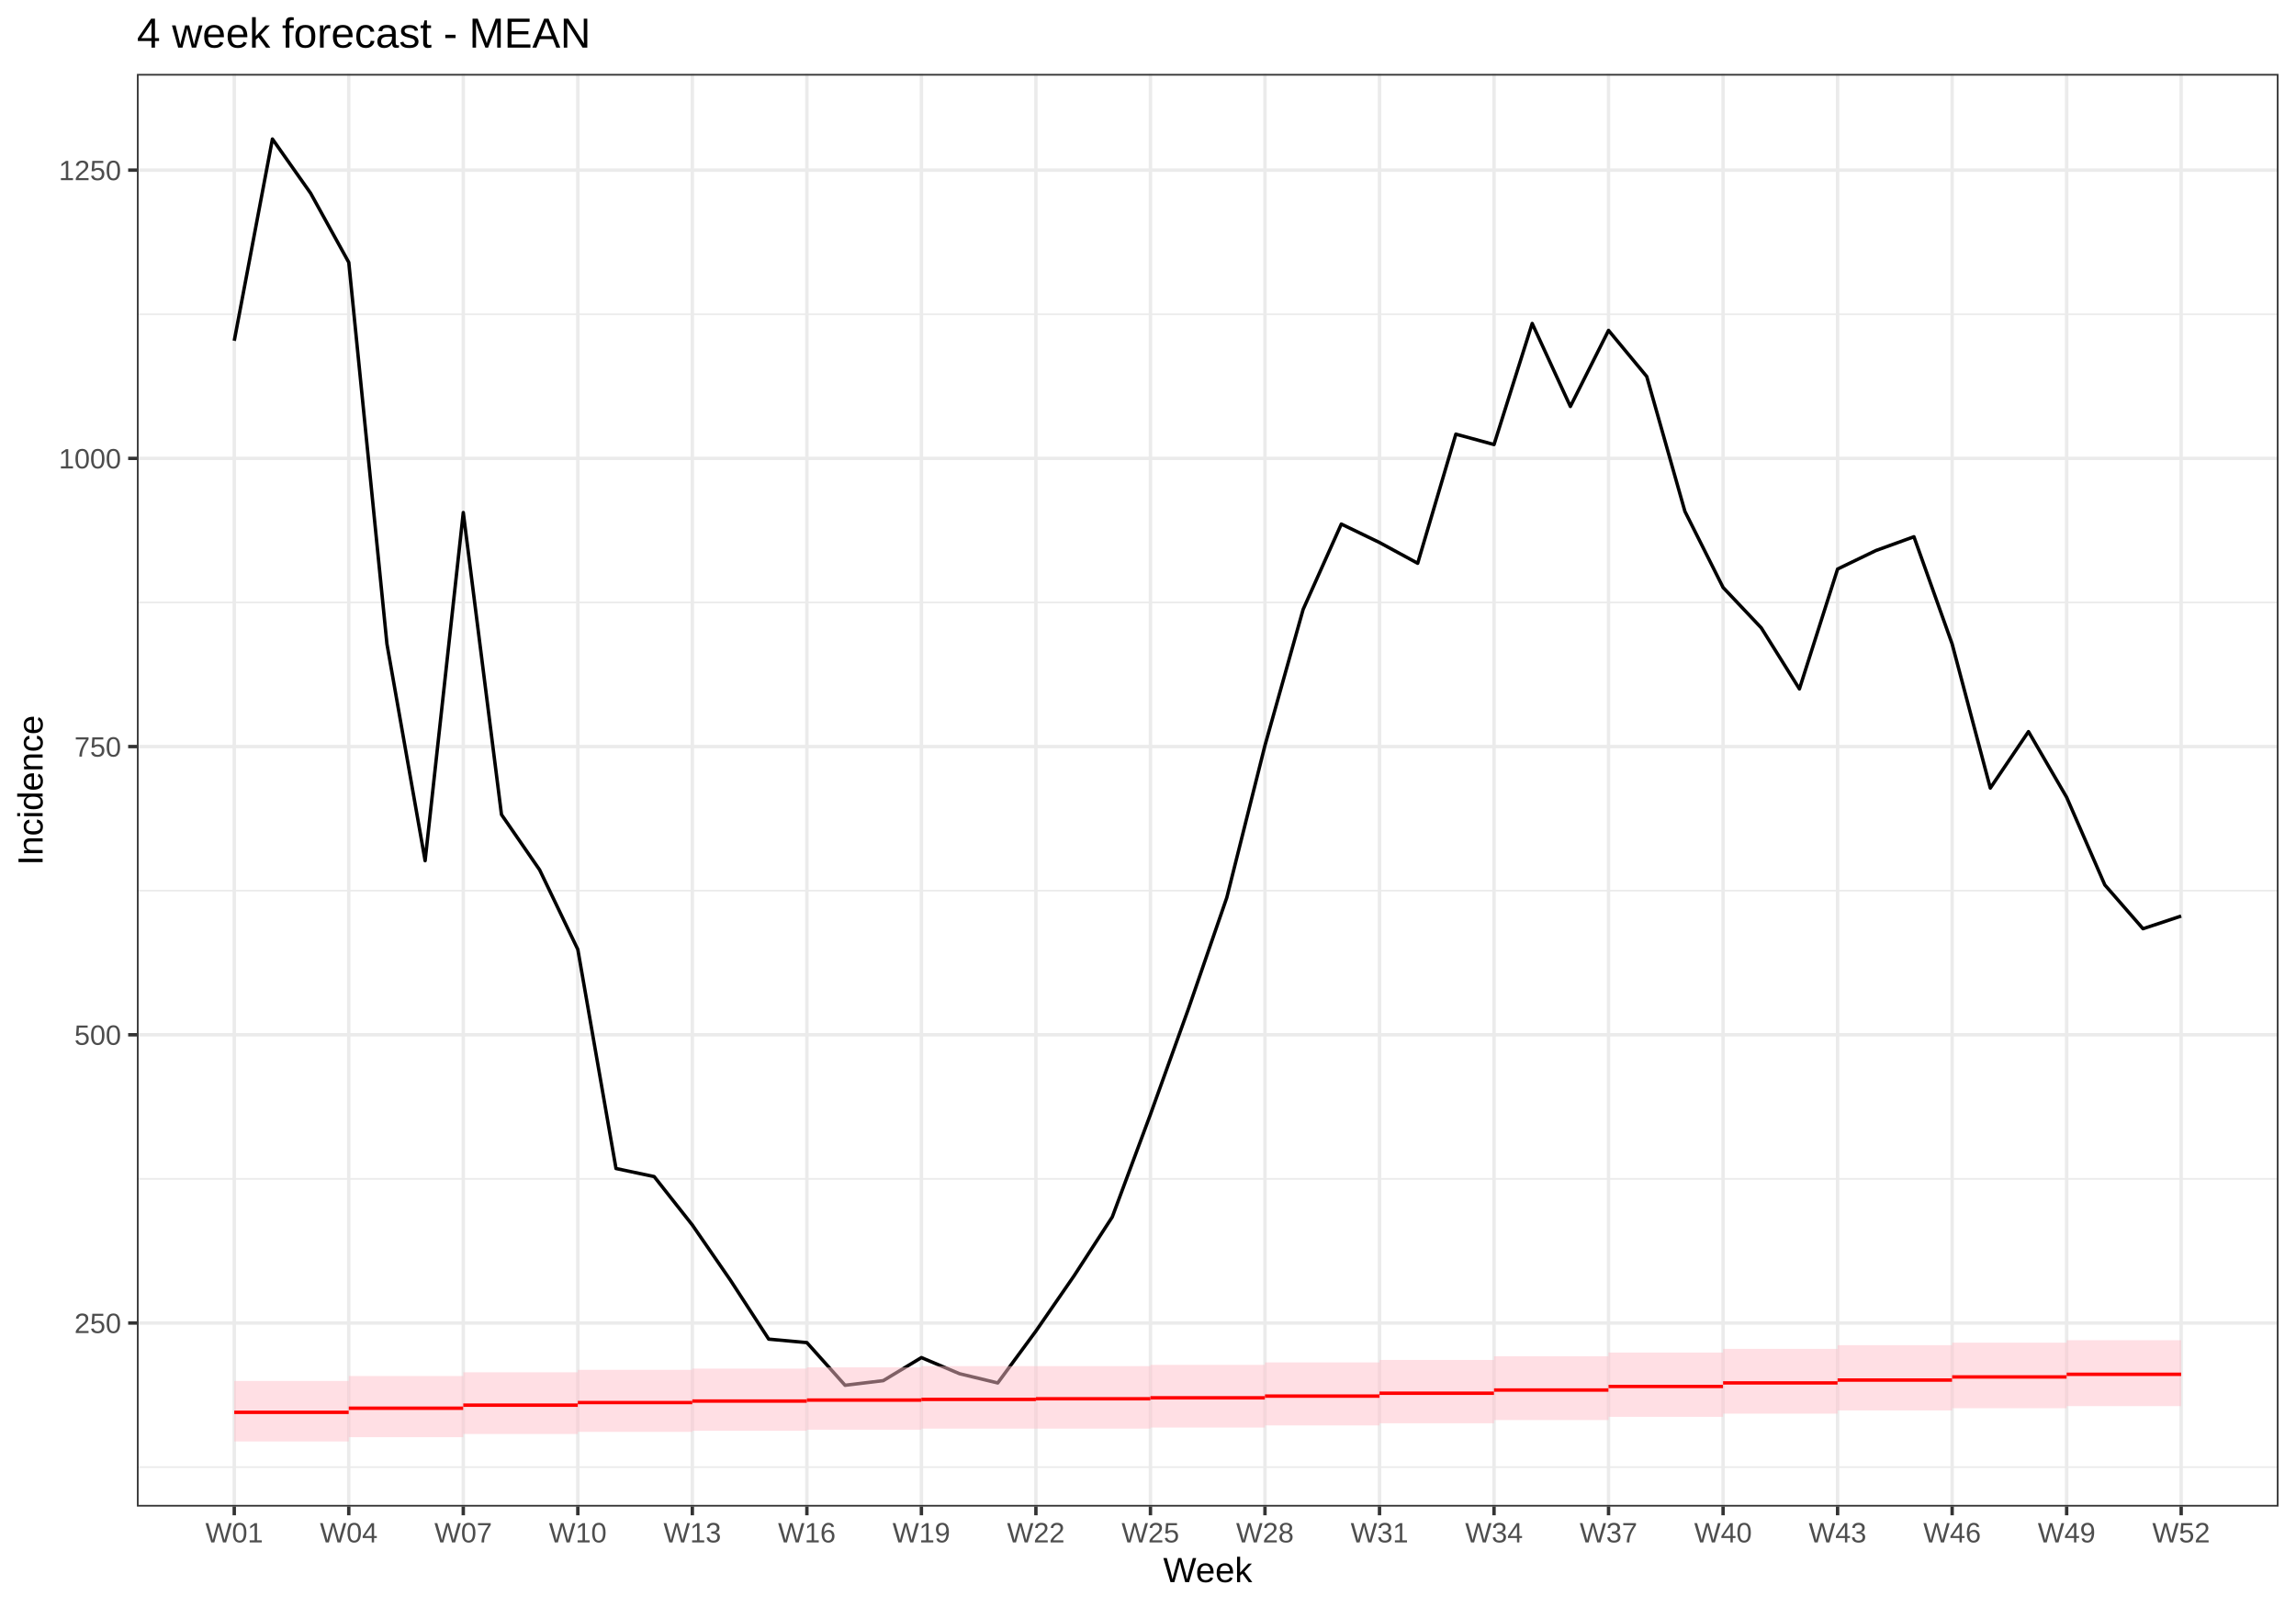
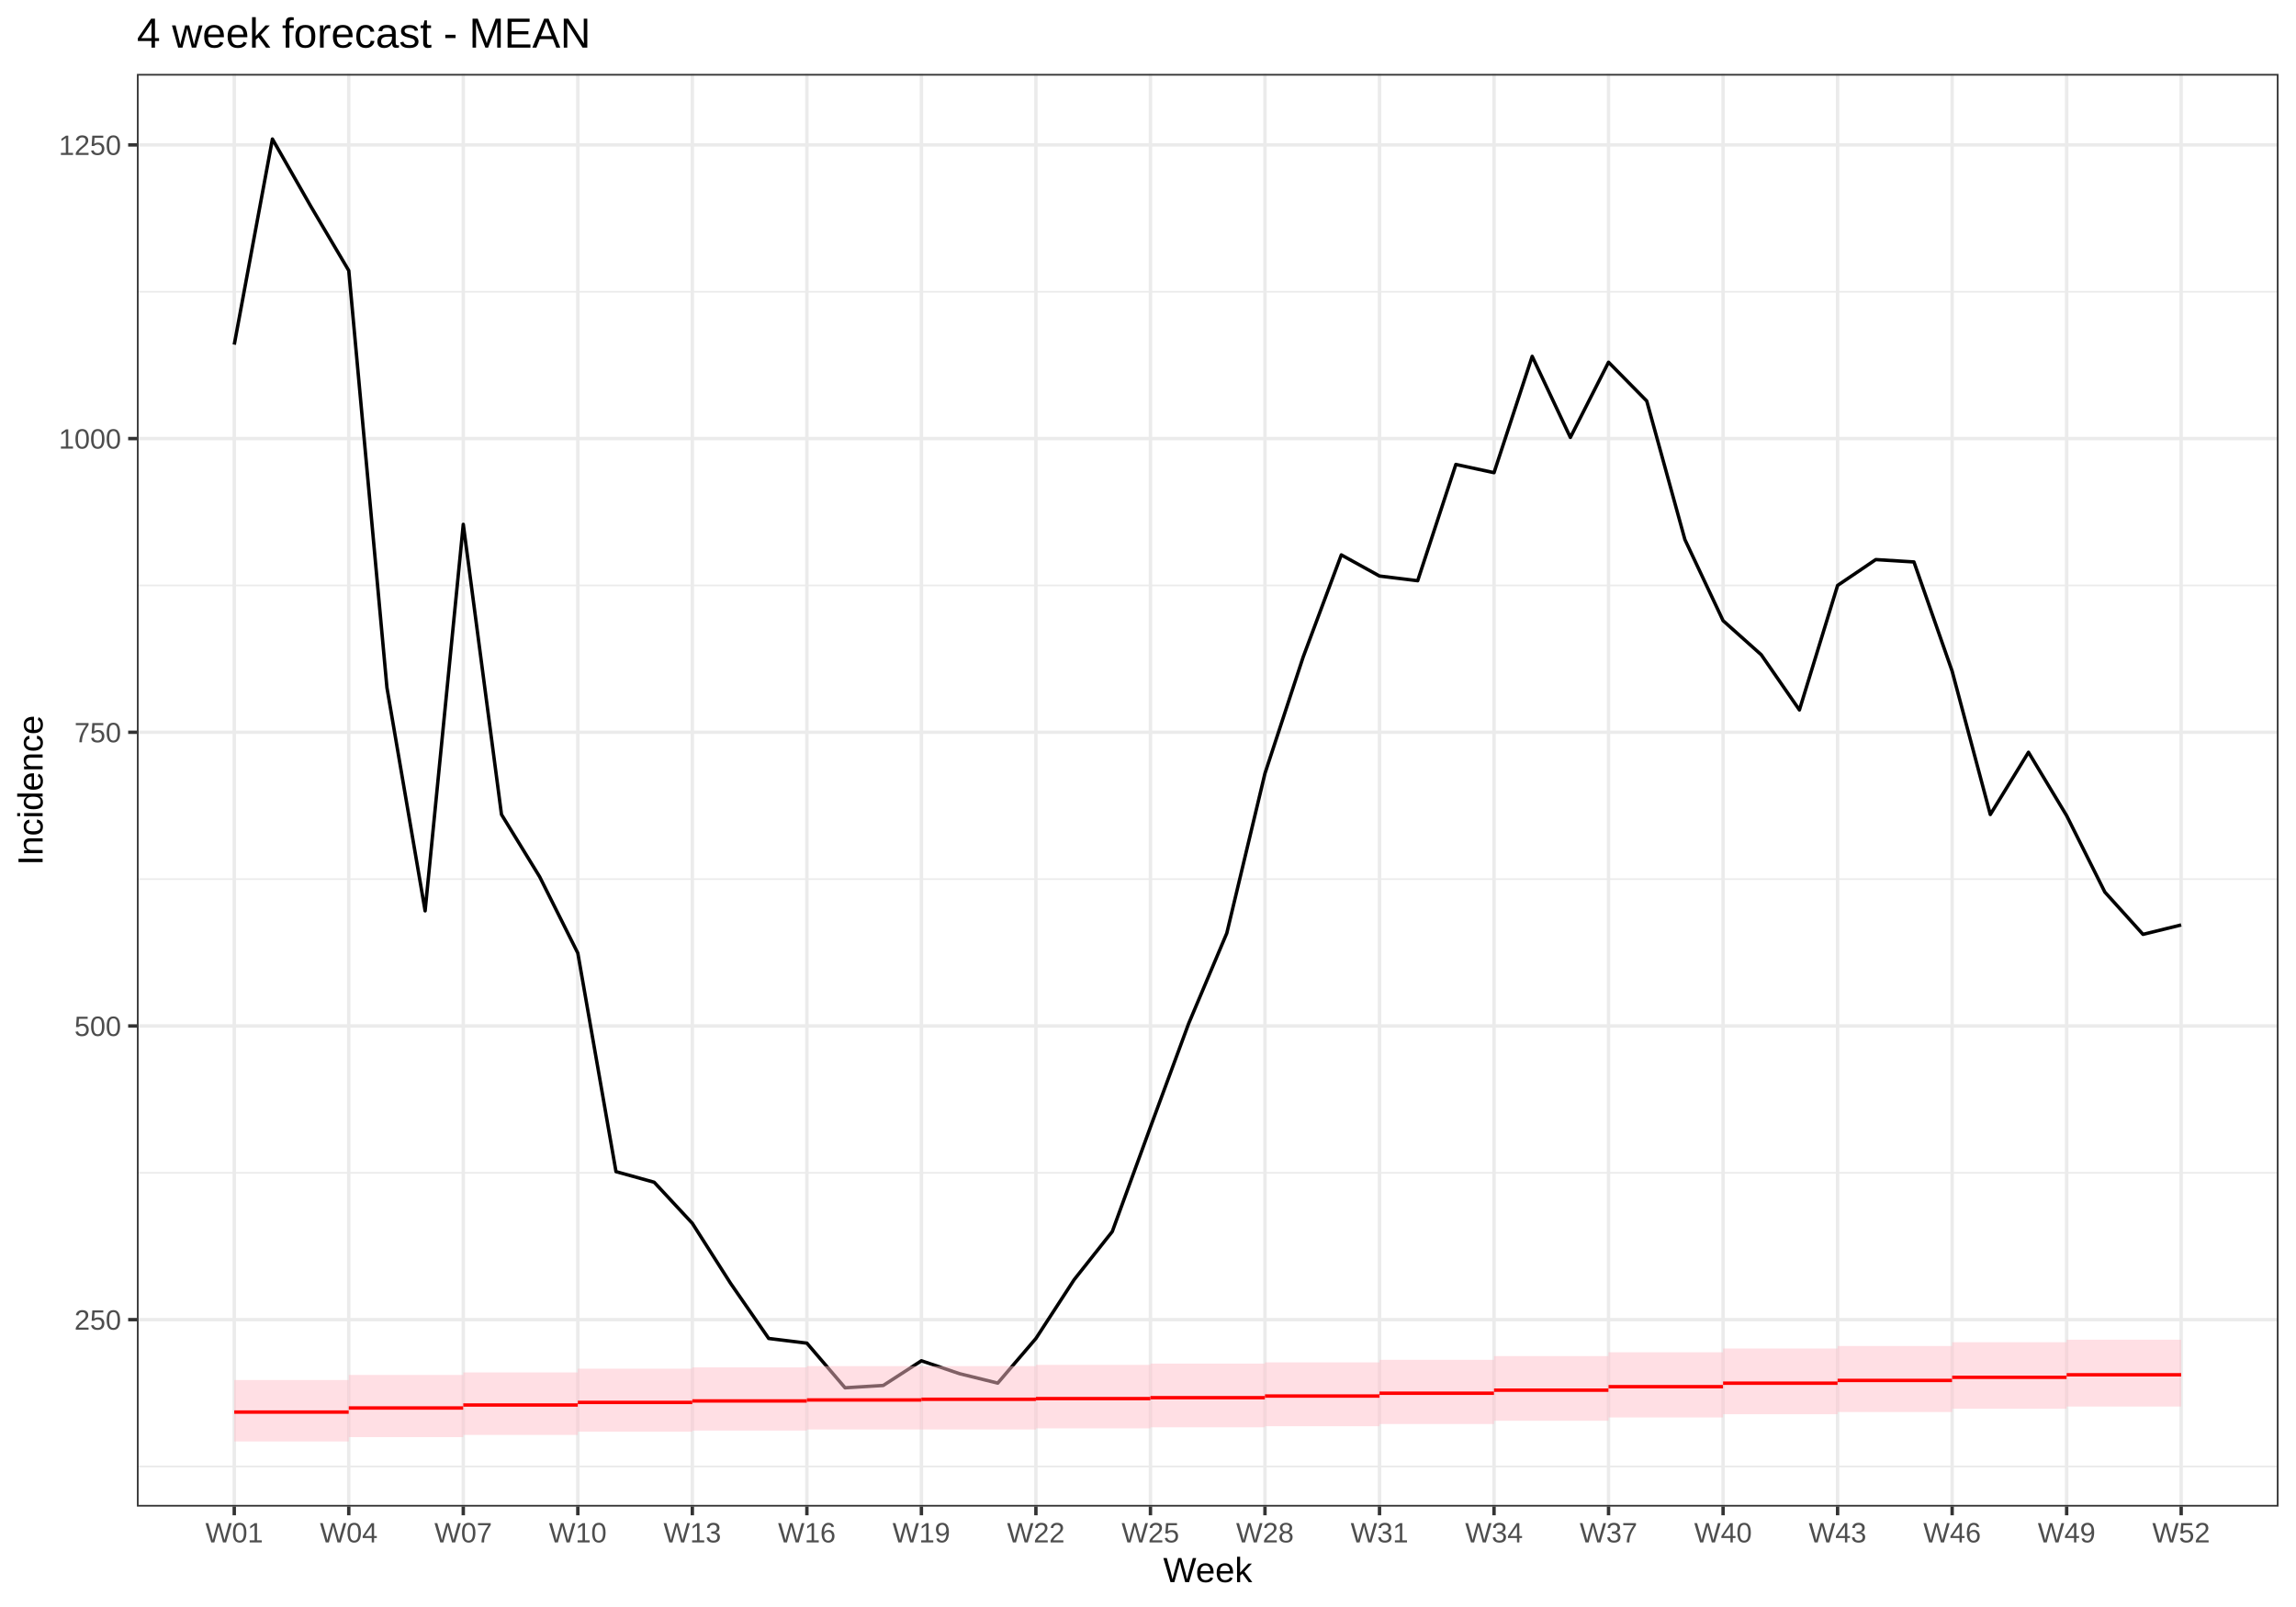
<svg xmlns="http://www.w3.org/2000/svg" class="svglite" width="720.00pt" height="504.00pt" viewBox="0 0 720.00 504.00">
  <defs>
    <style type="text/css">
    .svglite line, .svglite polyline, .svglite polygon, .svglite path, .svglite rect, .svglite circle {
      fill: none;
      stroke: #000000;
      stroke-linecap: round;
      stroke-linejoin: round;
      stroke-miterlimit: 10.00;
    }
    .svglite text {
      white-space: pre;
    }
  </style>
  </defs>
  <rect width="100%" height="100%" style="stroke: none; fill: #FFFFFF;" />
  <defs>
    <clipPath id="cpMC4wMHw3MjAuMDB8MC4wMHw1MDQuMDA=">
      <rect x="0.00" y="0.00" width="720.00" height="504.00" />
    </clipPath>
  </defs>
  <g clip-path="url(#cpMC4wMHw3MjAuMDB8MC4wMHw1MDQuMDA=)">
    <rect x="0.00" y="-0" width="720.00" height="504.00" style="stroke-width: 1.07; stroke: #FFFFFF; fill: #FFFFFF;" />
  </g>
  <defs>
    <clipPath id="cpNDIuOTN8NzE0LjUyfDIzLjE4fDQ3Mi41MA==">
      <rect x="42.93" y="23.18" width="671.59" height="449.33" />
    </clipPath>
  </defs>
  <g clip-path="url(#cpNDIuOTN8NzE0LjUyfDIzLjE4fDQ3Mi41MA==)">
    <rect x="42.93" y="23.18" width="671.59" height="449.33" style="stroke-width: 1.07; stroke: none; fill: #FFFFFF;" />
-     <polyline points="42.93,460.13 714.52,460.13 " style="stroke-width: 0.53; stroke: #EBEBEB; stroke-linecap: butt;" />
-     <polyline points="42.93,369.73 714.52,369.73 " style="stroke-width: 0.53; stroke: #EBEBEB; stroke-linecap: butt;" />
-     <polyline points="42.93,279.34 714.52,279.34 " style="stroke-width: 0.53; stroke: #EBEBEB; stroke-linecap: butt;" />
-     <polyline points="42.93,188.95 714.52,188.95 " style="stroke-width: 0.53; stroke: #EBEBEB; stroke-linecap: butt;" />
-     <polyline points="42.93,98.56 714.52,98.56 " style="stroke-width: 0.53; stroke: #EBEBEB; stroke-linecap: butt;" />
-     <polyline points="42.93,414.93 714.52,414.93 " style="stroke-width: 1.07; stroke: #EBEBEB; stroke-linecap: butt;" />
-     <polyline points="42.93,324.54 714.52,324.54 " style="stroke-width: 1.07; stroke: #EBEBEB; stroke-linecap: butt;" />
-     <polyline points="42.93,234.15 714.52,234.15 " style="stroke-width: 1.07; stroke: #EBEBEB; stroke-linecap: butt;" />
-     <polyline points="42.93,143.76 714.52,143.76 " style="stroke-width: 1.07; stroke: #EBEBEB; stroke-linecap: butt;" />
-     <polyline points="42.93,53.36 714.52,53.36 " style="stroke-width: 1.07; stroke: #EBEBEB; stroke-linecap: butt;" />
+     <polyline points="42.93,459.94 714.52,459.94 " style="stroke-width: 0.53; stroke: #EBEBEB; stroke-linecap: butt;" />
+     <polyline points="42.93,367.83 714.52,367.83 " style="stroke-width: 0.53; stroke: #EBEBEB; stroke-linecap: butt;" />
+     <polyline points="42.93,275.72 714.52,275.72 " style="stroke-width: 0.53; stroke: #EBEBEB; stroke-linecap: butt;" />
+     <polyline points="42.93,183.61 714.52,183.61 " style="stroke-width: 0.53; stroke: #EBEBEB; stroke-linecap: butt;" />
+     <polyline points="42.93,91.50 714.52,91.50 " style="stroke-width: 0.53; stroke: #EBEBEB; stroke-linecap: butt;" />
+     <polyline points="42.93,413.88 714.52,413.88 " style="stroke-width: 1.07; stroke: #EBEBEB; stroke-linecap: butt;" />
+     <polyline points="42.93,321.77 714.52,321.77 " style="stroke-width: 1.07; stroke: #EBEBEB; stroke-linecap: butt;" />
+     <polyline points="42.93,229.66 714.52,229.66 " style="stroke-width: 1.07; stroke: #EBEBEB; stroke-linecap: butt;" />
+     <polyline points="42.93,137.55 714.52,137.55 " style="stroke-width: 1.07; stroke: #EBEBEB; stroke-linecap: butt;" />
+     <polyline points="42.93,45.44 714.52,45.44 " style="stroke-width: 1.07; stroke: #EBEBEB; stroke-linecap: butt;" />
    <polyline points="73.46,472.50 73.46,23.18 " style="stroke-width: 1.07; stroke: #EBEBEB; stroke-linecap: butt;" />
    <polyline points="109.37,472.50 109.37,23.18 " style="stroke-width: 1.07; stroke: #EBEBEB; stroke-linecap: butt;" />
    <polyline points="145.28,472.50 145.28,23.18 " style="stroke-width: 1.07; stroke: #EBEBEB; stroke-linecap: butt;" />
    <polyline points="181.20,472.50 181.20,23.18 " style="stroke-width: 1.07; stroke: #EBEBEB; stroke-linecap: butt;" />
    <polyline points="217.11,472.50 217.11,23.18 " style="stroke-width: 1.07; stroke: #EBEBEB; stroke-linecap: butt;" />
    <polyline points="253.03,472.50 253.03,23.18 " style="stroke-width: 1.07; stroke: #EBEBEB; stroke-linecap: butt;" />
    <polyline points="288.94,472.50 288.94,23.18 " style="stroke-width: 1.07; stroke: #EBEBEB; stroke-linecap: butt;" />
    <polyline points="324.85,472.50 324.85,23.18 " style="stroke-width: 1.07; stroke: #EBEBEB; stroke-linecap: butt;" />
    <polyline points="360.77,472.50 360.77,23.18 " style="stroke-width: 1.07; stroke: #EBEBEB; stroke-linecap: butt;" />
    <polyline points="396.68,472.50 396.68,23.18 " style="stroke-width: 1.07; stroke: #EBEBEB; stroke-linecap: butt;" />
    <polyline points="432.60,472.50 432.60,23.18 " style="stroke-width: 1.07; stroke: #EBEBEB; stroke-linecap: butt;" />
    <polyline points="468.51,472.50 468.51,23.18 " style="stroke-width: 1.07; stroke: #EBEBEB; stroke-linecap: butt;" />
    <polyline points="504.42,472.50 504.42,23.18 " style="stroke-width: 1.07; stroke: #EBEBEB; stroke-linecap: butt;" />
    <polyline points="540.34,472.50 540.34,23.18 " style="stroke-width: 1.07; stroke: #EBEBEB; stroke-linecap: butt;" />
    <polyline points="576.25,472.50 576.25,23.18 " style="stroke-width: 1.07; stroke: #EBEBEB; stroke-linecap: butt;" />
    <polyline points="612.17,472.50 612.17,23.18 " style="stroke-width: 1.07; stroke: #EBEBEB; stroke-linecap: butt;" />
    <polyline points="648.08,472.50 648.08,23.18 " style="stroke-width: 1.07; stroke: #EBEBEB; stroke-linecap: butt;" />
    <polyline points="683.99,472.50 683.99,23.18 " style="stroke-width: 1.07; stroke: #EBEBEB; stroke-linecap: butt;" />
-     <polyline points="73.46,106.88 85.43,43.60 97.40,60.59 109.37,82.29 121.34,201.97 133.31,269.94 145.28,160.75 157.26,255.48 169.23,272.83 181.20,297.78 193.17,366.48 205.14,369.01 217.11,384.20 229.08,401.55 241.06,419.99 253.03,421.08 265.00,434.46 276.97,433.01 288.94,425.78 300.91,430.84 312.88,433.73 324.85,417.46 336.83,400.11 348.80,381.67 360.77,349.49 372.74,316.22 384.71,281.51 396.68,233.79 408.65,191.12 420.62,164.36 432.60,170.15 444.57,176.66 456.54,136.16 468.51,139.42 480.48,101.45 492.45,127.48 504.42,103.62 516.40,118.08 528.37,160.39 540.34,184.25 552.31,196.91 564.28,216.07 576.25,178.47 588.22,172.68 600.19,168.34 612.17,201.97 624.14,247.16 636.11,229.45 648.08,250.06 660.05,277.54 672.02,291.27 683.99,287.30 " style="stroke-width: 1.07; stroke-linecap: butt;" />
-     <polygon points="73.46,433.11 85.43,433.11 97.40,433.11 109.37,433.11 109.37,452.08 97.40,452.08 85.43,452.08 73.46,452.08 " style="stroke-width: 0.00; stroke: none; stroke-linecap: butt; fill: #FFC0CB; fill-opacity: 0.50;" />
-     <polyline points="73.46,433.11 85.43,433.11 97.40,433.11 109.37,433.11 " style="stroke-width: 1.07; stroke: none; stroke-linecap: butt;" />
+     <polyline points="73.46,108.08 85.43,43.60 97.40,64.60 109.37,84.87 121.34,215.66 133.31,285.67 145.28,164.45 157.26,255.45 169.23,274.98 181.20,298.93 193.17,367.46 205.14,370.78 217.11,383.67 229.08,402.46 241.06,419.78 253.03,421.25 265.00,435.25 276.97,434.52 288.94,426.78 300.91,430.83 312.88,433.78 324.85,419.78 336.83,401.36 348.80,386.25 360.77,353.46 372.74,321.04 384.71,292.67 396.68,242.56 408.65,206.08 420.62,174.03 432.60,180.66 444.57,182.13 456.54,145.66 468.51,148.24 480.48,111.76 492.45,137.19 504.42,113.60 516.40,125.76 528.37,169.24 540.34,194.66 552.31,205.35 564.28,222.66 576.25,183.61 588.22,175.50 600.19,176.24 612.17,210.50 624.14,255.45 636.11,235.93 648.08,255.82 660.05,279.77 672.02,293.04 683.99,290.09 " style="stroke-width: 1.07; stroke-linecap: butt;" />
+     <polygon points="73.46,432.81 85.43,432.81 97.40,432.81 109.37,432.81 109.37,452.08 97.40,452.08 85.43,452.08 73.46,452.08 " style="stroke-width: 0.00; stroke: none; stroke-linecap: butt; fill: #FFC0CB; fill-opacity: 0.50;" />
+     <polyline points="73.46,432.81 85.43,432.81 97.40,432.81 109.37,432.81 " style="stroke-width: 1.07; stroke: none; stroke-linecap: butt;" />
    <polyline points="109.37,452.08 97.40,452.08 85.43,452.08 73.46,452.08 " style="stroke-width: 1.07; stroke: none; stroke-linecap: butt;" />
-     <polyline points="73.46,442.95 85.43,442.95 97.40,442.95 109.37,442.95 " style="stroke-width: 1.07; stroke: #FF0000; stroke-linecap: butt;" />
-     <polygon points="109.37,431.56 121.34,431.56 133.31,431.56 145.28,431.56 145.28,450.74 133.31,450.74 121.34,450.74 109.37,450.74 " style="stroke-width: 0.00; stroke: none; stroke-linecap: butt; fill: #FFC0CB; fill-opacity: 0.50;" />
-     <polyline points="109.37,431.56 121.34,431.56 133.31,431.56 145.28,431.56 " style="stroke-width: 1.07; stroke: none; stroke-linecap: butt;" />
-     <polyline points="145.28,450.74 133.31,450.74 121.34,450.74 109.37,450.74 " style="stroke-width: 1.07; stroke: none; stroke-linecap: butt;" />
-     <polyline points="109.37,441.65 121.34,441.65 133.31,441.65 145.28,441.65 " style="stroke-width: 1.07; stroke: #FF0000; stroke-linecap: butt;" />
-     <polygon points="145.28,430.39 157.26,430.39 169.23,430.39 181.20,430.39 181.20,449.74 169.23,449.74 157.26,449.74 145.28,449.74 " style="stroke-width: 0.00; stroke: none; stroke-linecap: butt; fill: #FFC0CB; fill-opacity: 0.50;" />
-     <polyline points="145.28,430.39 157.26,430.39 169.23,430.39 181.20,430.39 " style="stroke-width: 1.07; stroke: none; stroke-linecap: butt;" />
-     <polyline points="181.20,449.74 169.23,449.74 157.26,449.74 145.28,449.74 " style="stroke-width: 1.07; stroke: none; stroke-linecap: butt;" />
-     <polyline points="145.28,440.70 157.26,440.70 169.23,440.70 181.20,440.70 " style="stroke-width: 1.07; stroke: #FF0000; stroke-linecap: butt;" />
-     <polygon points="181.20,429.62 193.17,429.62 205.14,429.62 217.11,429.62 217.11,449.07 205.14,449.07 193.17,449.07 181.20,449.07 " style="stroke-width: 0.00; stroke: none; stroke-linecap: butt; fill: #FFC0CB; fill-opacity: 0.50;" />
-     <polyline points="181.20,429.62 193.17,429.62 205.14,429.62 217.11,429.62 " style="stroke-width: 1.07; stroke: none; stroke-linecap: butt;" />
-     <polyline points="217.11,449.07 205.14,449.07 193.17,449.07 181.20,449.07 " style="stroke-width: 1.07; stroke: none; stroke-linecap: butt;" />
-     <polyline points="181.20,439.88 193.17,439.88 205.14,439.88 217.11,439.88 " style="stroke-width: 1.07; stroke: #FF0000; stroke-linecap: butt;" />
-     <polygon points="217.11,429.23 229.08,429.23 241.06,429.23 253.03,429.23 253.03,448.73 241.06,448.73 229.08,448.73 217.11,448.73 " style="stroke-width: 0.00; stroke: none; stroke-linecap: butt; fill: #FFC0CB; fill-opacity: 0.50;" />
-     <polyline points="217.11,429.23 229.08,429.23 241.06,429.23 253.03,429.23 " style="stroke-width: 1.07; stroke: none; stroke-linecap: butt;" />
-     <polyline points="253.03,448.73 241.06,448.73 229.08,448.73 217.11,448.73 " style="stroke-width: 1.07; stroke: none; stroke-linecap: butt;" />
-     <polyline points="217.11,439.41 229.08,439.41 241.06,439.41 253.03,439.41 " style="stroke-width: 1.07; stroke: #FF0000; stroke-linecap: butt;" />
-     <polygon points="253.03,428.84 265.00,428.84 276.97,428.84 288.94,428.84 288.94,448.40 276.97,448.40 265.00,448.40 253.03,448.40 " style="stroke-width: 0.00; stroke: none; stroke-linecap: butt; fill: #FFC0CB; fill-opacity: 0.50;" />
-     <polyline points="253.03,428.84 265.00,428.84 276.97,428.84 288.94,428.84 " style="stroke-width: 1.07; stroke: none; stroke-linecap: butt;" />
-     <polyline points="288.94,448.40 276.97,448.40 265.00,448.40 253.03,448.40 " style="stroke-width: 1.07; stroke: none; stroke-linecap: butt;" />
-     <polyline points="253.03,439.11 265.00,439.11 276.97,439.11 288.94,439.11 " style="stroke-width: 1.07; stroke: #FF0000; stroke-linecap: butt;" />
-     <polygon points="288.94,428.46 300.91,428.46 312.88,428.46 324.85,428.46 324.85,448.06 312.88,448.06 300.91,448.06 288.94,448.06 " style="stroke-width: 0.00; stroke: none; stroke-linecap: butt; fill: #FFC0CB; fill-opacity: 0.50;" />
+     <polyline points="73.46,442.87 85.43,442.87 97.40,442.87 109.37,442.87 " style="stroke-width: 1.07; stroke: #FF0000; stroke-linecap: butt;" />
+     <polygon points="109.37,431.22 121.34,431.22 133.31,431.22 145.28,431.22 145.28,450.72 133.31,450.72 121.34,450.72 109.37,450.72 " style="stroke-width: 0.00; stroke: none; stroke-linecap: butt; fill: #FFC0CB; fill-opacity: 0.50;" />
+     <polyline points="109.37,431.22 121.34,431.22 133.31,431.22 145.28,431.22 " style="stroke-width: 1.07; stroke: none; stroke-linecap: butt;" />
+     <polyline points="145.28,450.72 133.31,450.72 121.34,450.72 109.37,450.72 " style="stroke-width: 1.07; stroke: none; stroke-linecap: butt;" />
+     <polyline points="109.37,441.58 121.34,441.58 133.31,441.58 145.28,441.58 " style="stroke-width: 1.07; stroke: #FF0000; stroke-linecap: butt;" />
+     <polygon points="145.28,430.43 157.26,430.43 169.23,430.43 181.20,430.43 181.20,450.03 169.23,450.03 157.26,450.03 145.28,450.03 " style="stroke-width: 0.00; stroke: none; stroke-linecap: butt; fill: #FFC0CB; fill-opacity: 0.50;" />
+     <polyline points="145.28,430.43 157.26,430.43 169.23,430.43 181.20,430.43 " style="stroke-width: 1.07; stroke: none; stroke-linecap: butt;" />
+     <polyline points="181.20,450.03 169.23,450.03 157.26,450.03 145.28,450.03 " style="stroke-width: 1.07; stroke: none; stroke-linecap: butt;" />
+     <polyline points="145.28,440.65 157.26,440.65 169.23,440.65 181.20,440.65 " style="stroke-width: 1.07; stroke: #FF0000; stroke-linecap: butt;" />
+     <polygon points="181.20,429.25 193.17,429.25 205.14,429.25 217.11,429.25 217.11,449.01 205.14,449.01 193.17,449.01 181.20,449.01 " style="stroke-width: 0.00; stroke: none; stroke-linecap: butt; fill: #FFC0CB; fill-opacity: 0.50;" />
+     <polyline points="181.20,429.25 193.17,429.25 205.14,429.25 217.11,429.25 " style="stroke-width: 1.07; stroke: none; stroke-linecap: butt;" />
+     <polyline points="217.11,449.01 205.14,449.01 193.17,449.01 181.20,449.01 " style="stroke-width: 1.07; stroke: none; stroke-linecap: butt;" />
+     <polyline points="181.20,439.84 193.17,439.84 205.14,439.84 217.11,439.84 " style="stroke-width: 1.07; stroke: #FF0000; stroke-linecap: butt;" />
+     <polygon points="217.11,428.85 229.08,428.85 241.06,428.85 253.03,428.85 253.03,448.67 241.06,448.67 229.08,448.67 217.11,448.67 " style="stroke-width: 0.00; stroke: none; stroke-linecap: butt; fill: #FFC0CB; fill-opacity: 0.50;" />
+     <polyline points="217.11,428.85 229.08,428.85 241.06,428.85 253.03,428.85 " style="stroke-width: 1.07; stroke: none; stroke-linecap: butt;" />
+     <polyline points="253.03,448.67 241.06,448.67 229.08,448.67 217.11,448.67 " style="stroke-width: 1.07; stroke: none; stroke-linecap: butt;" />
+     <polyline points="217.11,439.37 229.08,439.37 241.06,439.37 253.03,439.37 " style="stroke-width: 1.07; stroke: #FF0000; stroke-linecap: butt;" />
+     <polygon points="253.03,428.46 265.00,428.46 276.97,428.46 288.94,428.46 288.94,448.33 276.97,448.33 265.00,448.33 253.03,448.33 " style="stroke-width: 0.00; stroke: none; stroke-linecap: butt; fill: #FFC0CB; fill-opacity: 0.50;" />
+     <polyline points="253.03,428.46 265.00,428.46 276.97,428.46 288.94,428.46 " style="stroke-width: 1.07; stroke: none; stroke-linecap: butt;" />
+     <polyline points="288.94,448.33 276.97,448.33 265.00,448.33 253.03,448.33 " style="stroke-width: 1.07; stroke: none; stroke-linecap: butt;" />
+     <polyline points="253.03,439.07 265.00,439.07 276.97,439.07 288.94,439.07 " style="stroke-width: 1.07; stroke: #FF0000; stroke-linecap: butt;" />
+     <polygon points="288.94,428.46 300.91,428.46 312.88,428.46 324.85,428.46 324.85,448.33 312.88,448.33 300.91,448.33 288.94,448.33 " style="stroke-width: 0.00; stroke: none; stroke-linecap: butt; fill: #FFC0CB; fill-opacity: 0.50;" />
    <polyline points="288.94,428.46 300.91,428.46 312.88,428.46 324.85,428.46 " style="stroke-width: 1.07; stroke: none; stroke-linecap: butt;" />
-     <polyline points="324.85,448.06 312.88,448.06 300.91,448.06 288.94,448.06 " style="stroke-width: 1.07; stroke: none; stroke-linecap: butt;" />
-     <polyline points="288.94,438.90 300.91,438.90 312.88,438.90 324.85,438.90 " style="stroke-width: 1.07; stroke: #FF0000; stroke-linecap: butt;" />
-     <polygon points="324.85,428.46 336.83,428.46 348.80,428.46 360.77,428.46 360.77,448.06 348.80,448.06 336.83,448.06 324.85,448.06 " style="stroke-width: 0.00; stroke: none; stroke-linecap: butt; fill: #FFC0CB; fill-opacity: 0.50;" />
-     <polyline points="324.85,428.46 336.83,428.46 348.80,428.46 360.77,428.46 " style="stroke-width: 1.07; stroke: none; stroke-linecap: butt;" />
-     <polyline points="360.77,448.06 348.80,448.06 336.83,448.06 324.85,448.06 " style="stroke-width: 1.07; stroke: none; stroke-linecap: butt;" />
-     <polyline points="324.85,438.69 336.83,438.69 348.80,438.69 360.77,438.69 " style="stroke-width: 1.07; stroke: #FF0000; stroke-linecap: butt;" />
-     <polygon points="360.77,428.07 372.74,428.07 384.71,428.07 396.68,428.07 396.68,447.72 384.71,447.72 372.74,447.72 360.77,447.72 " style="stroke-width: 0.00; stroke: none; stroke-linecap: butt; fill: #FFC0CB; fill-opacity: 0.50;" />
-     <polyline points="360.77,428.07 372.74,428.07 384.71,428.07 396.68,428.07 " style="stroke-width: 1.07; stroke: none; stroke-linecap: butt;" />
-     <polyline points="396.68,447.72 384.71,447.72 372.74,447.72 360.77,447.72 " style="stroke-width: 1.07; stroke: none; stroke-linecap: butt;" />
-     <polyline points="360.77,438.39 372.74,438.39 384.71,438.39 396.68,438.39 " style="stroke-width: 1.07; stroke: #FF0000; stroke-linecap: butt;" />
-     <polygon points="396.68,427.29 408.65,427.29 420.62,427.29 432.60,427.29 432.60,447.05 420.62,447.05 408.65,447.05 396.68,447.05 " style="stroke-width: 0.00; stroke: none; stroke-linecap: butt; fill: #FFC0CB; fill-opacity: 0.50;" />
-     <polyline points="396.68,427.29 408.65,427.29 420.62,427.29 432.60,427.29 " style="stroke-width: 1.07; stroke: none; stroke-linecap: butt;" />
-     <polyline points="432.60,447.05 420.62,447.05 408.65,447.05 396.68,447.05 " style="stroke-width: 1.07; stroke: none; stroke-linecap: butt;" />
-     <polyline points="396.68,437.85 408.65,437.85 420.62,437.85 432.60,437.85 " style="stroke-width: 1.07; stroke: #FF0000; stroke-linecap: butt;" />
-     <polygon points="432.60,426.52 444.57,426.52 456.54,426.52 468.51,426.52 468.51,446.38 456.54,446.38 444.57,446.38 432.60,446.38 " style="stroke-width: 0.00; stroke: none; stroke-linecap: butt; fill: #FFC0CB; fill-opacity: 0.50;" />
-     <polyline points="432.60,426.52 444.57,426.52 456.54,426.52 468.51,426.52 " style="stroke-width: 1.07; stroke: none; stroke-linecap: butt;" />
-     <polyline points="468.51,446.38 456.54,446.38 444.57,446.38 432.60,446.38 " style="stroke-width: 1.07; stroke: none; stroke-linecap: butt;" />
-     <polyline points="432.60,436.95 444.57,436.95 456.54,436.95 468.51,436.95 " style="stroke-width: 1.07; stroke: #FF0000; stroke-linecap: butt;" />
-     <polygon points="468.51,425.36 480.48,425.36 492.45,425.36 504.42,425.36 504.42,445.37 492.45,445.37 480.48,445.37 468.51,445.37 " style="stroke-width: 0.00; stroke: none; stroke-linecap: butt; fill: #FFC0CB; fill-opacity: 0.50;" />
-     <polyline points="468.51,425.36 480.48,425.36 492.45,425.36 504.42,425.36 " style="stroke-width: 1.07; stroke: none; stroke-linecap: butt;" />
-     <polyline points="504.42,445.37 492.45,445.37 480.48,445.37 468.51,445.37 " style="stroke-width: 1.07; stroke: none; stroke-linecap: butt;" />
-     <polyline points="468.51,435.95 480.48,435.95 492.45,435.95 504.42,435.95 " style="stroke-width: 1.07; stroke: #FF0000; stroke-linecap: butt;" />
-     <polygon points="504.42,424.20 516.40,424.20 528.37,424.20 540.34,424.20 540.34,444.37 528.37,444.37 516.40,444.37 504.42,444.37 " style="stroke-width: 0.00; stroke: none; stroke-linecap: butt; fill: #FFC0CB; fill-opacity: 0.50;" />
-     <polyline points="504.42,424.20 516.40,424.20 528.37,424.20 540.34,424.20 " style="stroke-width: 1.07; stroke: none; stroke-linecap: butt;" />
-     <polyline points="540.34,444.37 528.37,444.37 516.40,444.37 504.42,444.37 " style="stroke-width: 1.07; stroke: none; stroke-linecap: butt;" />
-     <polyline points="504.42,434.83 516.40,434.83 528.37,434.83 540.34,434.83 " style="stroke-width: 1.07; stroke: #FF0000; stroke-linecap: butt;" />
-     <polygon points="540.34,423.04 552.31,423.04 564.28,423.04 576.25,423.04 576.25,443.36 564.28,443.36 552.31,443.36 540.34,443.36 " style="stroke-width: 0.00; stroke: none; stroke-linecap: butt; fill: #FFC0CB; fill-opacity: 0.50;" />
-     <polyline points="540.34,423.04 552.31,423.04 564.28,423.04 576.25,423.04 " style="stroke-width: 1.07; stroke: none; stroke-linecap: butt;" />
-     <polyline points="576.25,443.36 564.28,443.36 552.31,443.36 540.34,443.36 " style="stroke-width: 1.07; stroke: none; stroke-linecap: butt;" />
-     <polyline points="540.34,433.72 552.31,433.72 564.28,433.72 576.25,433.72 " style="stroke-width: 1.07; stroke: #FF0000; stroke-linecap: butt;" />
-     <polygon points="576.25,421.88 588.22,421.88 600.19,421.88 612.17,421.88 612.17,442.35 600.19,442.35 588.22,442.35 576.25,442.35 " style="stroke-width: 0.00; stroke: none; stroke-linecap: butt; fill: #FFC0CB; fill-opacity: 0.50;" />
-     <polyline points="576.25,421.88 588.22,421.88 600.19,421.88 612.17,421.88 " style="stroke-width: 1.07; stroke: none; stroke-linecap: butt;" />
-     <polyline points="612.17,442.35 600.19,442.35 588.22,442.35 576.25,442.35 " style="stroke-width: 1.07; stroke: none; stroke-linecap: butt;" />
-     <polyline points="576.25,432.82 588.22,432.82 600.19,432.82 612.17,432.82 " style="stroke-width: 1.07; stroke: #FF0000; stroke-linecap: butt;" />
-     <polygon points="612.17,421.10 624.14,421.10 636.11,421.10 648.08,421.10 648.08,441.67 636.11,441.67 624.14,441.67 612.17,441.67 " style="stroke-width: 0.00; stroke: none; stroke-linecap: butt; fill: #FFC0CB; fill-opacity: 0.50;" />
-     <polyline points="612.17,421.10 624.14,421.10 636.11,421.10 648.08,421.10 " style="stroke-width: 1.07; stroke: none; stroke-linecap: butt;" />
-     <polyline points="648.08,441.67 636.11,441.67 624.14,441.67 612.17,441.67 " style="stroke-width: 1.07; stroke: none; stroke-linecap: butt;" />
-     <polyline points="612.17,431.84 624.14,431.84 636.11,431.84 648.08,431.84 " style="stroke-width: 1.07; stroke: #FF0000; stroke-linecap: butt;" />
-     <polygon points="648.08,420.33 660.05,420.33 672.02,420.33 683.99,420.33 683.99,441.00 672.02,441.00 660.05,441.00 648.08,441.00 " style="stroke-width: 0.00; stroke: none; stroke-linecap: butt; fill: #FFC0CB; fill-opacity: 0.50;" />
-     <polyline points="648.08,420.33 660.05,420.33 672.02,420.33 683.99,420.33 " style="stroke-width: 1.07; stroke: none; stroke-linecap: butt;" />
-     <polyline points="683.99,441.00 672.02,441.00 660.05,441.00 648.08,441.00 " style="stroke-width: 1.07; stroke: none; stroke-linecap: butt;" />
-     <polyline points="648.08,431.02 660.05,431.02 672.02,431.02 683.99,431.02 " style="stroke-width: 1.07; stroke: #FF0000; stroke-linecap: butt;" />
+     <polyline points="324.85,448.33 312.88,448.33 300.91,448.33 288.94,448.33 " style="stroke-width: 1.07; stroke: none; stroke-linecap: butt;" />
+     <polyline points="288.94,438.86 300.91,438.86 312.88,438.86 324.85,438.86 " style="stroke-width: 1.07; stroke: #FF0000; stroke-linecap: butt;" />
+     <polygon points="324.85,428.06 336.83,428.06 348.80,428.06 360.77,428.06 360.77,447.98 348.80,447.98 336.83,447.98 324.85,447.98 " style="stroke-width: 0.00; stroke: none; stroke-linecap: butt; fill: #FFC0CB; fill-opacity: 0.50;" />
+     <polyline points="324.85,428.06 336.83,428.06 348.80,428.06 360.77,428.06 " style="stroke-width: 1.07; stroke: none; stroke-linecap: butt;" />
+     <polyline points="360.77,447.98 348.80,447.98 336.83,447.98 324.85,447.98 " style="stroke-width: 1.07; stroke: none; stroke-linecap: butt;" />
+     <polyline points="324.85,438.65 336.83,438.65 348.80,438.65 360.77,438.65 " style="stroke-width: 1.07; stroke: #FF0000; stroke-linecap: butt;" />
+     <polygon points="360.77,427.67 372.74,427.67 384.71,427.67 396.68,427.67 396.68,447.64 384.71,447.64 372.74,447.64 360.77,447.64 " style="stroke-width: 0.00; stroke: none; stroke-linecap: butt; fill: #FFC0CB; fill-opacity: 0.50;" />
+     <polyline points="360.77,427.67 372.74,427.67 384.71,427.67 396.68,427.67 " style="stroke-width: 1.07; stroke: none; stroke-linecap: butt;" />
+     <polyline points="396.68,447.64 384.71,447.64 372.74,447.64 360.77,447.64 " style="stroke-width: 1.07; stroke: none; stroke-linecap: butt;" />
+     <polyline points="360.77,438.36 372.74,438.36 384.71,438.36 396.68,438.36 " style="stroke-width: 1.07; stroke: #FF0000; stroke-linecap: butt;" />
+     <polygon points="396.68,427.27 408.65,427.27 420.62,427.27 432.60,427.27 432.60,447.30 420.62,447.30 408.65,447.30 396.68,447.30 " style="stroke-width: 0.00; stroke: none; stroke-linecap: butt; fill: #FFC0CB; fill-opacity: 0.50;" />
+     <polyline points="396.68,427.27 408.65,427.27 420.62,427.27 432.60,427.27 " style="stroke-width: 1.07; stroke: none; stroke-linecap: butt;" />
+     <polyline points="432.60,447.30 420.62,447.30 408.65,447.30 396.68,447.30 " style="stroke-width: 1.07; stroke: none; stroke-linecap: butt;" />
+     <polyline points="396.68,437.83 408.65,437.83 420.62,437.83 432.60,437.83 " style="stroke-width: 1.07; stroke: #FF0000; stroke-linecap: butt;" />
+     <polygon points="432.60,426.48 444.57,426.48 456.54,426.48 468.51,426.48 468.51,446.62 456.54,446.62 444.57,446.62 432.60,446.62 " style="stroke-width: 0.00; stroke: none; stroke-linecap: butt; fill: #FFC0CB; fill-opacity: 0.50;" />
+     <polyline points="432.60,426.48 444.57,426.48 456.54,426.48 468.51,426.48 " style="stroke-width: 1.07; stroke: none; stroke-linecap: butt;" />
+     <polyline points="468.51,446.62 456.54,446.62 444.57,446.62 432.60,446.62 " style="stroke-width: 1.07; stroke: none; stroke-linecap: butt;" />
+     <polyline points="432.60,436.96 444.57,436.96 456.54,436.96 468.51,436.96 " style="stroke-width: 1.07; stroke: #FF0000; stroke-linecap: butt;" />
+     <polygon points="468.51,425.30 480.48,425.30 492.45,425.30 504.42,425.30 504.42,445.59 492.45,445.59 480.48,445.59 468.51,445.59 " style="stroke-width: 0.00; stroke: none; stroke-linecap: butt; fill: #FFC0CB; fill-opacity: 0.50;" />
+     <polyline points="468.51,425.30 480.48,425.30 492.45,425.30 504.42,425.30 " style="stroke-width: 1.07; stroke: none; stroke-linecap: butt;" />
+     <polyline points="504.42,445.59 492.45,445.59 480.48,445.59 468.51,445.59 " style="stroke-width: 1.07; stroke: none; stroke-linecap: butt;" />
+     <polyline points="468.51,435.99 480.48,435.99 492.45,435.99 504.42,435.99 " style="stroke-width: 1.07; stroke: #FF0000; stroke-linecap: butt;" />
+     <polygon points="504.42,424.11 516.40,424.11 528.37,424.11 540.34,424.11 540.34,444.56 528.37,444.56 516.40,444.56 504.42,444.56 " style="stroke-width: 0.00; stroke: none; stroke-linecap: butt; fill: #FFC0CB; fill-opacity: 0.50;" />
+     <polyline points="504.42,424.11 516.40,424.11 528.37,424.11 540.34,424.11 " style="stroke-width: 1.07; stroke: none; stroke-linecap: butt;" />
+     <polyline points="540.34,444.56 528.37,444.56 516.40,444.56 504.42,444.56 " style="stroke-width: 1.07; stroke: none; stroke-linecap: butt;" />
+     <polyline points="504.42,434.90 516.40,434.90 528.37,434.90 540.34,434.90 " style="stroke-width: 1.07; stroke: #FF0000; stroke-linecap: butt;" />
+     <polygon points="540.34,422.93 552.31,422.93 564.28,422.93 576.25,422.93 576.25,443.54 564.28,443.54 552.31,443.54 540.34,443.54 " style="stroke-width: 0.00; stroke: none; stroke-linecap: butt; fill: #FFC0CB; fill-opacity: 0.50;" />
+     <polyline points="540.34,422.93 552.31,422.93 564.28,422.93 576.25,422.93 " style="stroke-width: 1.07; stroke: none; stroke-linecap: butt;" />
+     <polyline points="576.25,443.54 564.28,443.54 552.31,443.54 540.34,443.54 " style="stroke-width: 1.07; stroke: none; stroke-linecap: butt;" />
+     <polyline points="540.34,433.81 552.31,433.81 564.28,433.81 576.25,433.81 " style="stroke-width: 1.07; stroke: #FF0000; stroke-linecap: butt;" />
+     <polygon points="576.25,422.14 588.22,422.14 600.19,422.14 612.17,422.14 612.17,442.85 600.19,442.85 588.22,442.85 576.25,442.85 " style="stroke-width: 0.00; stroke: none; stroke-linecap: butt; fill: #FFC0CB; fill-opacity: 0.50;" />
+     <polyline points="576.25,422.14 588.22,422.14 600.19,422.14 612.17,422.14 " style="stroke-width: 1.07; stroke: none; stroke-linecap: butt;" />
+     <polyline points="612.17,442.85 600.19,442.85 588.22,442.85 576.25,442.85 " style="stroke-width: 1.07; stroke: none; stroke-linecap: butt;" />
+     <polyline points="576.25,432.94 588.22,432.94 600.19,432.94 612.17,432.94 " style="stroke-width: 1.07; stroke: #FF0000; stroke-linecap: butt;" />
+     <polygon points="612.17,420.96 624.14,420.96 636.11,420.96 648.08,420.96 648.08,441.82 636.11,441.82 624.14,441.82 612.17,441.82 " style="stroke-width: 0.00; stroke: none; stroke-linecap: butt; fill: #FFC0CB; fill-opacity: 0.50;" />
+     <polyline points="612.17,420.96 624.14,420.96 636.11,420.96 648.08,420.96 " style="stroke-width: 1.07; stroke: none; stroke-linecap: butt;" />
+     <polyline points="648.08,441.82 636.11,441.82 624.14,441.82 612.17,441.82 " style="stroke-width: 1.07; stroke: none; stroke-linecap: butt;" />
+     <polyline points="612.17,431.97 624.14,431.97 636.11,431.97 648.08,431.97 " style="stroke-width: 1.07; stroke: #FF0000; stroke-linecap: butt;" />
+     <polygon points="648.08,420.17 660.05,420.17 672.02,420.17 683.99,420.17 683.99,441.14 672.02,441.14 660.05,441.14 648.08,441.14 " style="stroke-width: 0.00; stroke: none; stroke-linecap: butt; fill: #FFC0CB; fill-opacity: 0.50;" />
+     <polyline points="648.08,420.17 660.05,420.17 672.02,420.17 683.99,420.17 " style="stroke-width: 1.07; stroke: none; stroke-linecap: butt;" />
+     <polyline points="683.99,441.14 672.02,441.14 660.05,441.14 648.08,441.14 " style="stroke-width: 1.07; stroke: none; stroke-linecap: butt;" />
+     <polyline points="648.08,431.18 660.05,431.18 672.02,431.18 683.99,431.18 " style="stroke-width: 1.07; stroke: #FF0000; stroke-linecap: butt;" />
    <rect x="42.93" y="23.18" width="671.59" height="449.33" style="stroke-width: 1.07; stroke: #333333;" />
  </g>
  <g clip-path="url(#cpMC4wMHw3MjAuMDB8MC4wMHw1MDQuMDA=)">
-     <text x="38.00" y="418.08" text-anchor="end" style="font-size: 8.80px;fill: #4D4D4D; font-family: &quot;Arial&quot;;" textLength="14.69px" lengthAdjust="spacingAndGlyphs">250</text>
-     <text x="38.00" y="327.69" text-anchor="end" style="font-size: 8.80px;fill: #4D4D4D; font-family: &quot;Arial&quot;;" textLength="14.69px" lengthAdjust="spacingAndGlyphs">500</text>
-     <text x="38.00" y="237.30" text-anchor="end" style="font-size: 8.80px;fill: #4D4D4D; font-family: &quot;Arial&quot;;" textLength="14.69px" lengthAdjust="spacingAndGlyphs">750</text>
-     <text x="38.00" y="146.91" text-anchor="end" style="font-size: 8.80px;fill: #4D4D4D; font-family: &quot;Arial&quot;;" textLength="19.58px" lengthAdjust="spacingAndGlyphs">1000</text>
-     <text x="38.00" y="56.51" text-anchor="end" style="font-size: 8.80px;fill: #4D4D4D; font-family: &quot;Arial&quot;;" textLength="19.58px" lengthAdjust="spacingAndGlyphs">1250</text>
-     <polyline points="40.19,414.93 42.93,414.93 " style="stroke-width: 1.07; stroke: #333333; stroke-linecap: butt;" />
-     <polyline points="40.19,324.54 42.93,324.54 " style="stroke-width: 1.07; stroke: #333333; stroke-linecap: butt;" />
-     <polyline points="40.19,234.15 42.93,234.15 " style="stroke-width: 1.07; stroke: #333333; stroke-linecap: butt;" />
-     <polyline points="40.19,143.76 42.93,143.76 " style="stroke-width: 1.07; stroke: #333333; stroke-linecap: butt;" />
-     <polyline points="40.19,53.36 42.93,53.36 " style="stroke-width: 1.07; stroke: #333333; stroke-linecap: butt;" />
+     <text x="38.00" y="417.03" text-anchor="end" style="font-size: 8.80px;fill: #4D4D4D; font-family: &quot;Arial&quot;;" textLength="14.69px" lengthAdjust="spacingAndGlyphs">250</text>
+     <text x="38.00" y="324.92" text-anchor="end" style="font-size: 8.80px;fill: #4D4D4D; font-family: &quot;Arial&quot;;" textLength="14.69px" lengthAdjust="spacingAndGlyphs">500</text>
+     <text x="38.00" y="232.81" text-anchor="end" style="font-size: 8.80px;fill: #4D4D4D; font-family: &quot;Arial&quot;;" textLength="14.69px" lengthAdjust="spacingAndGlyphs">750</text>
+     <text x="38.00" y="140.70" text-anchor="end" style="font-size: 8.80px;fill: #4D4D4D; font-family: &quot;Arial&quot;;" textLength="19.58px" lengthAdjust="spacingAndGlyphs">1000</text>
+     <text x="38.00" y="48.59" text-anchor="end" style="font-size: 8.80px;fill: #4D4D4D; font-family: &quot;Arial&quot;;" textLength="19.58px" lengthAdjust="spacingAndGlyphs">1250</text>
+     <polyline points="40.19,413.88 42.93,413.88 " style="stroke-width: 1.07; stroke: #333333; stroke-linecap: butt;" />
+     <polyline points="40.19,321.77 42.93,321.77 " style="stroke-width: 1.07; stroke: #333333; stroke-linecap: butt;" />
+     <polyline points="40.19,229.66 42.93,229.66 " style="stroke-width: 1.07; stroke: #333333; stroke-linecap: butt;" />
+     <polyline points="40.19,137.55 42.93,137.55 " style="stroke-width: 1.07; stroke: #333333; stroke-linecap: butt;" />
+     <polyline points="40.19,45.44 42.93,45.44 " style="stroke-width: 1.07; stroke: #333333; stroke-linecap: butt;" />
    <polyline points="73.46,475.24 73.46,472.50 " style="stroke-width: 1.07; stroke: #333333; stroke-linecap: butt;" />
    <polyline points="109.37,475.24 109.37,472.50 " style="stroke-width: 1.07; stroke: #333333; stroke-linecap: butt;" />
    <polyline points="145.28,475.24 145.28,472.50 " style="stroke-width: 1.07; stroke: #333333; stroke-linecap: butt;" />
    <polyline points="181.20,475.24 181.20,472.50 " style="stroke-width: 1.07; stroke: #333333; stroke-linecap: butt;" />
    <polyline points="217.11,475.24 217.11,472.50 " style="stroke-width: 1.07; stroke: #333333; stroke-linecap: butt;" />
    <polyline points="253.03,475.24 253.03,472.50 " style="stroke-width: 1.07; stroke: #333333; stroke-linecap: butt;" />
    <polyline points="288.94,475.24 288.94,472.50 " style="stroke-width: 1.07; stroke: #333333; stroke-linecap: butt;" />
    <polyline points="324.85,475.24 324.85,472.50 " style="stroke-width: 1.07; stroke: #333333; stroke-linecap: butt;" />
    <polyline points="360.77,475.24 360.77,472.50 " style="stroke-width: 1.07; stroke: #333333; stroke-linecap: butt;" />
    <polyline points="396.68,475.24 396.68,472.50 " style="stroke-width: 1.07; stroke: #333333; stroke-linecap: butt;" />
    <polyline points="432.60,475.24 432.60,472.50 " style="stroke-width: 1.07; stroke: #333333; stroke-linecap: butt;" />
    <polyline points="468.51,475.24 468.51,472.50 " style="stroke-width: 1.07; stroke: #333333; stroke-linecap: butt;" />
    <polyline points="504.42,475.24 504.42,472.50 " style="stroke-width: 1.07; stroke: #333333; stroke-linecap: butt;" />
    <polyline points="540.34,475.24 540.34,472.50 " style="stroke-width: 1.07; stroke: #333333; stroke-linecap: butt;" />
    <polyline points="576.25,475.24 576.25,472.50 " style="stroke-width: 1.07; stroke: #333333; stroke-linecap: butt;" />
    <polyline points="612.17,475.24 612.17,472.50 " style="stroke-width: 1.07; stroke: #333333; stroke-linecap: butt;" />
    <polyline points="648.08,475.24 648.08,472.50 " style="stroke-width: 1.07; stroke: #333333; stroke-linecap: butt;" />
    <polyline points="683.99,475.24 683.99,472.50 " style="stroke-width: 1.07; stroke: #333333; stroke-linecap: butt;" />
    <text x="73.46" y="483.74" text-anchor="middle" style="font-size: 8.80px;fill: #4D4D4D; font-family: &quot;Arial&quot;;" textLength="18.09px" lengthAdjust="spacingAndGlyphs">W01</text>
    <text x="109.37" y="483.74" text-anchor="middle" style="font-size: 8.80px;fill: #4D4D4D; font-family: &quot;Arial&quot;;" textLength="18.09px" lengthAdjust="spacingAndGlyphs">W04</text>
    <text x="145.28" y="483.74" text-anchor="middle" style="font-size: 8.80px;fill: #4D4D4D; font-family: &quot;Arial&quot;;" textLength="18.09px" lengthAdjust="spacingAndGlyphs">W07</text>
    <text x="181.20" y="483.74" text-anchor="middle" style="font-size: 8.80px;fill: #4D4D4D; font-family: &quot;Arial&quot;;" textLength="18.09px" lengthAdjust="spacingAndGlyphs">W10</text>
    <text x="217.11" y="483.74" text-anchor="middle" style="font-size: 8.80px;fill: #4D4D4D; font-family: &quot;Arial&quot;;" textLength="18.09px" lengthAdjust="spacingAndGlyphs">W13</text>
    <text x="253.03" y="483.74" text-anchor="middle" style="font-size: 8.80px;fill: #4D4D4D; font-family: &quot;Arial&quot;;" textLength="18.09px" lengthAdjust="spacingAndGlyphs">W16</text>
    <text x="288.94" y="483.74" text-anchor="middle" style="font-size: 8.80px;fill: #4D4D4D; font-family: &quot;Arial&quot;;" textLength="18.09px" lengthAdjust="spacingAndGlyphs">W19</text>
    <text x="324.85" y="483.74" text-anchor="middle" style="font-size: 8.80px;fill: #4D4D4D; font-family: &quot;Arial&quot;;" textLength="18.09px" lengthAdjust="spacingAndGlyphs">W22</text>
    <text x="360.77" y="483.74" text-anchor="middle" style="font-size: 8.80px;fill: #4D4D4D; font-family: &quot;Arial&quot;;" textLength="18.09px" lengthAdjust="spacingAndGlyphs">W25</text>
    <text x="396.68" y="483.74" text-anchor="middle" style="font-size: 8.80px;fill: #4D4D4D; font-family: &quot;Arial&quot;;" textLength="18.09px" lengthAdjust="spacingAndGlyphs">W28</text>
    <text x="432.60" y="483.74" text-anchor="middle" style="font-size: 8.80px;fill: #4D4D4D; font-family: &quot;Arial&quot;;" textLength="18.09px" lengthAdjust="spacingAndGlyphs">W31</text>
    <text x="468.51" y="483.74" text-anchor="middle" style="font-size: 8.80px;fill: #4D4D4D; font-family: &quot;Arial&quot;;" textLength="18.09px" lengthAdjust="spacingAndGlyphs">W34</text>
    <text x="504.42" y="483.74" text-anchor="middle" style="font-size: 8.80px;fill: #4D4D4D; font-family: &quot;Arial&quot;;" textLength="18.09px" lengthAdjust="spacingAndGlyphs">W37</text>
    <text x="540.34" y="483.74" text-anchor="middle" style="font-size: 8.80px;fill: #4D4D4D; font-family: &quot;Arial&quot;;" textLength="18.09px" lengthAdjust="spacingAndGlyphs">W40</text>
    <text x="576.25" y="483.74" text-anchor="middle" style="font-size: 8.80px;fill: #4D4D4D; font-family: &quot;Arial&quot;;" textLength="18.09px" lengthAdjust="spacingAndGlyphs">W43</text>
    <text x="612.17" y="483.74" text-anchor="middle" style="font-size: 8.80px;fill: #4D4D4D; font-family: &quot;Arial&quot;;" textLength="18.09px" lengthAdjust="spacingAndGlyphs">W46</text>
    <text x="648.08" y="483.74" text-anchor="middle" style="font-size: 8.80px;fill: #4D4D4D; font-family: &quot;Arial&quot;;" textLength="18.09px" lengthAdjust="spacingAndGlyphs">W49</text>
    <text x="683.99" y="483.74" text-anchor="middle" style="font-size: 8.80px;fill: #4D4D4D; font-family: &quot;Arial&quot;;" textLength="18.09px" lengthAdjust="spacingAndGlyphs">W52</text>
    <text x="378.73" y="496.20" text-anchor="middle" style="font-size: 11.00px; font-family: &quot;Arial&quot;;" textLength="27.92px" lengthAdjust="spacingAndGlyphs">Week</text>
    <text transform="translate(13.36,247.84) rotate(-90)" text-anchor="middle" style="font-size: 11.00px; font-family: &quot;Arial&quot;;" textLength="47.10px" lengthAdjust="spacingAndGlyphs">Incidence</text>
    <text x="42.93" y="14.93" style="font-size: 13.20px; font-family: &quot;Arial&quot;;" textLength="142.21px" lengthAdjust="spacingAndGlyphs">4 week forecast - MEAN</text>
  </g>
</svg>
